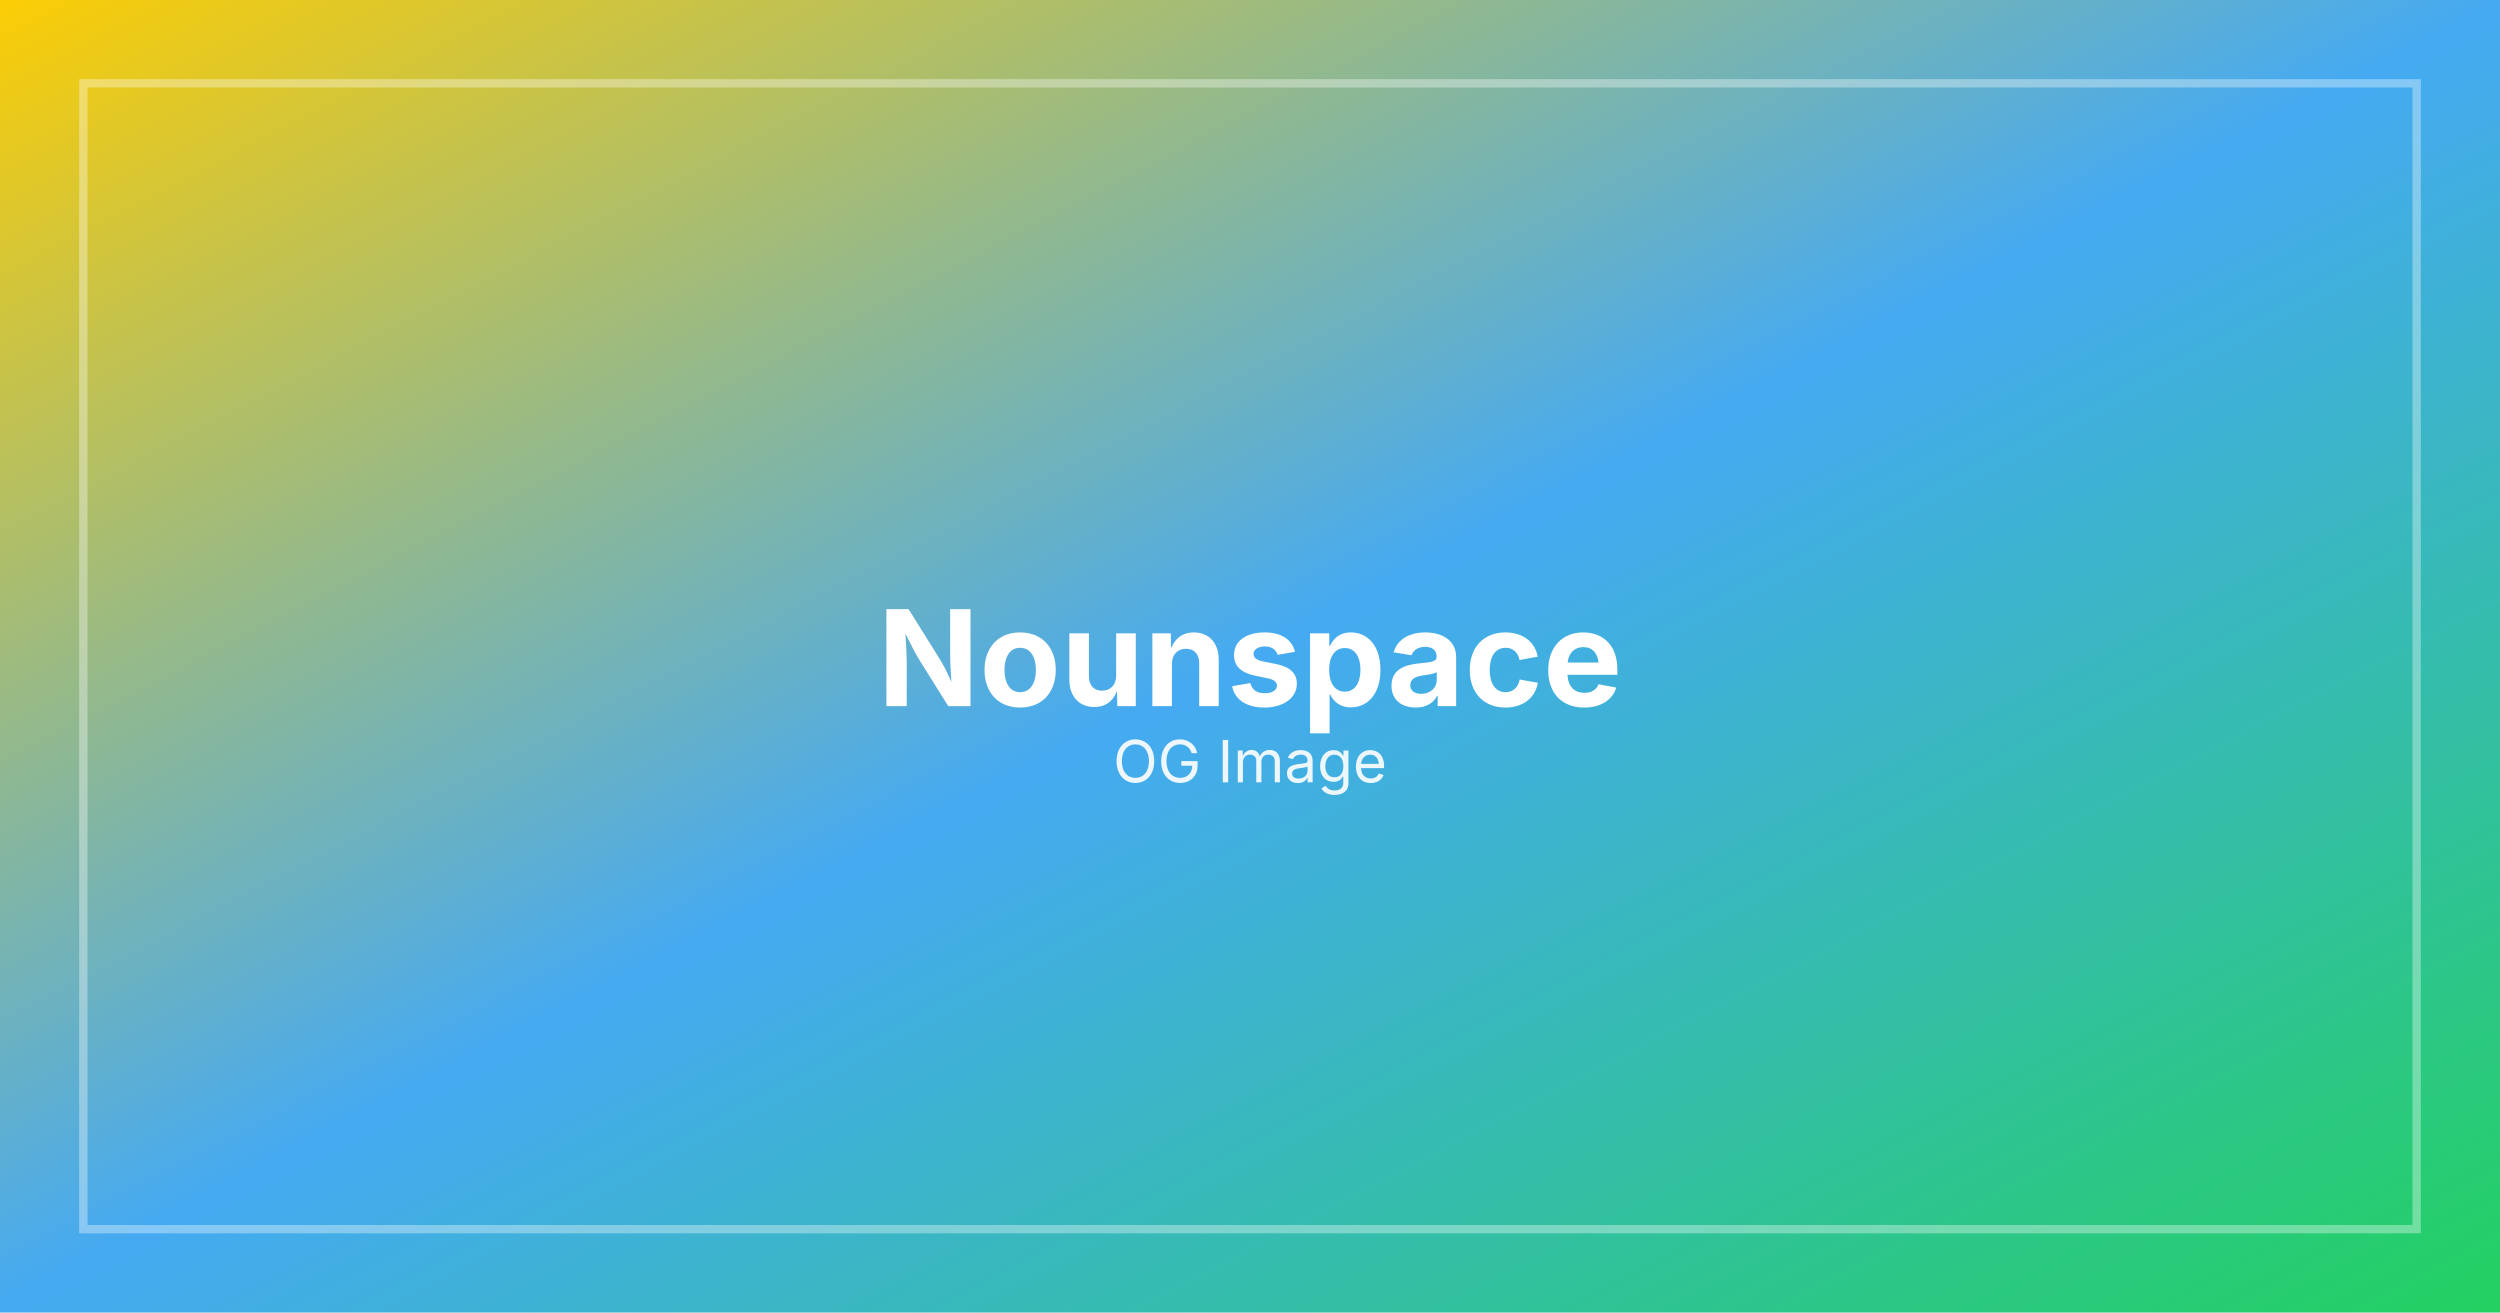
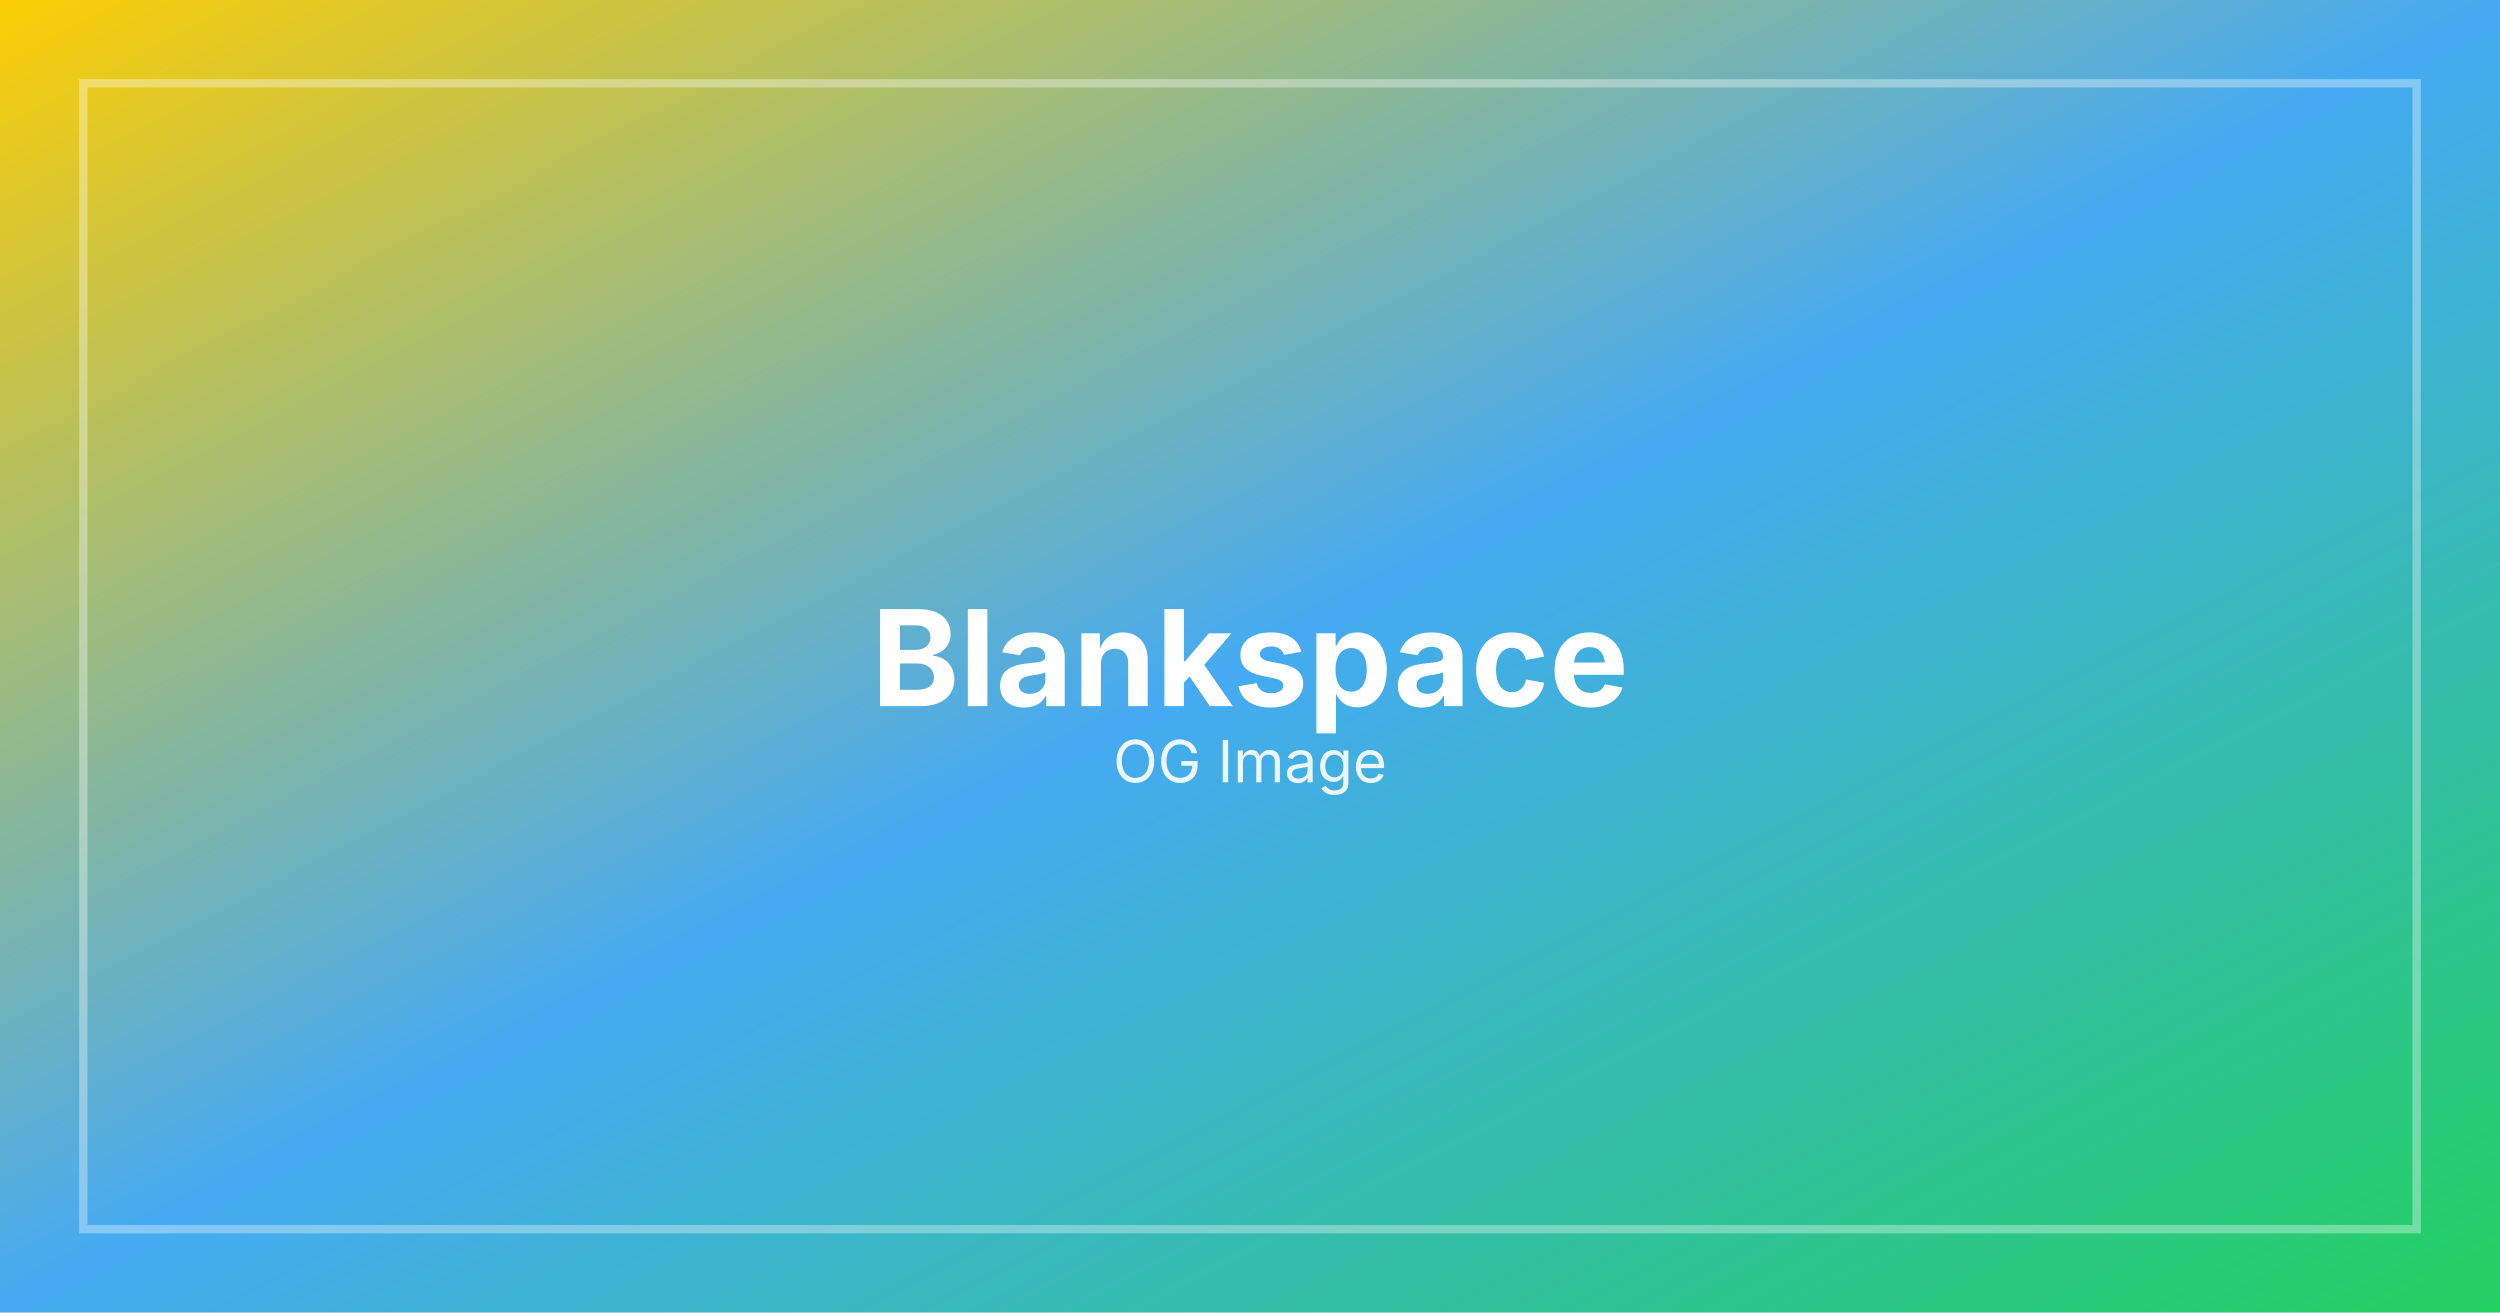
<svg xmlns="http://www.w3.org/2000/svg" width="1200" height="630" viewBox="0 0 1200 630">
  <defs>
    <linearGradient id="g" x1="0" x2="1" y1="0" y2="1">
      <stop offset="0%" stop-color="#FCCD04" />
      <stop offset="50%" stop-color="#45AAF2" />
      <stop offset="100%" stop-color="#23D160" />
    </linearGradient>
  </defs>
  <rect width="100%" height="100%" fill="url(#g)" />
  <rect x="40" y="40" width="1120" height="550" fill="none" stroke="#ffffff" stroke-opacity="0.35" stroke-width="4" />
-   <text x="50%" y="50%" dominant-baseline="middle" text-anchor="middle" fill="#ffffff" font-family="Inter, Arial, sans-serif" font-size="64" font-weight="700">Nounspace</text>
+   <text x="50%" y="50%" dominant-baseline="middle" text-anchor="middle" fill="#ffffff" font-family="Inter, Arial, sans-serif" font-size="64" font-weight="700">Blankspace</text>
  <text x="50%" y="58%" dominant-baseline="middle" text-anchor="middle" fill="#ffffff" font-family="Inter, Arial, sans-serif" font-size="28" opacity="0.9">OG Image</text>
</svg>
